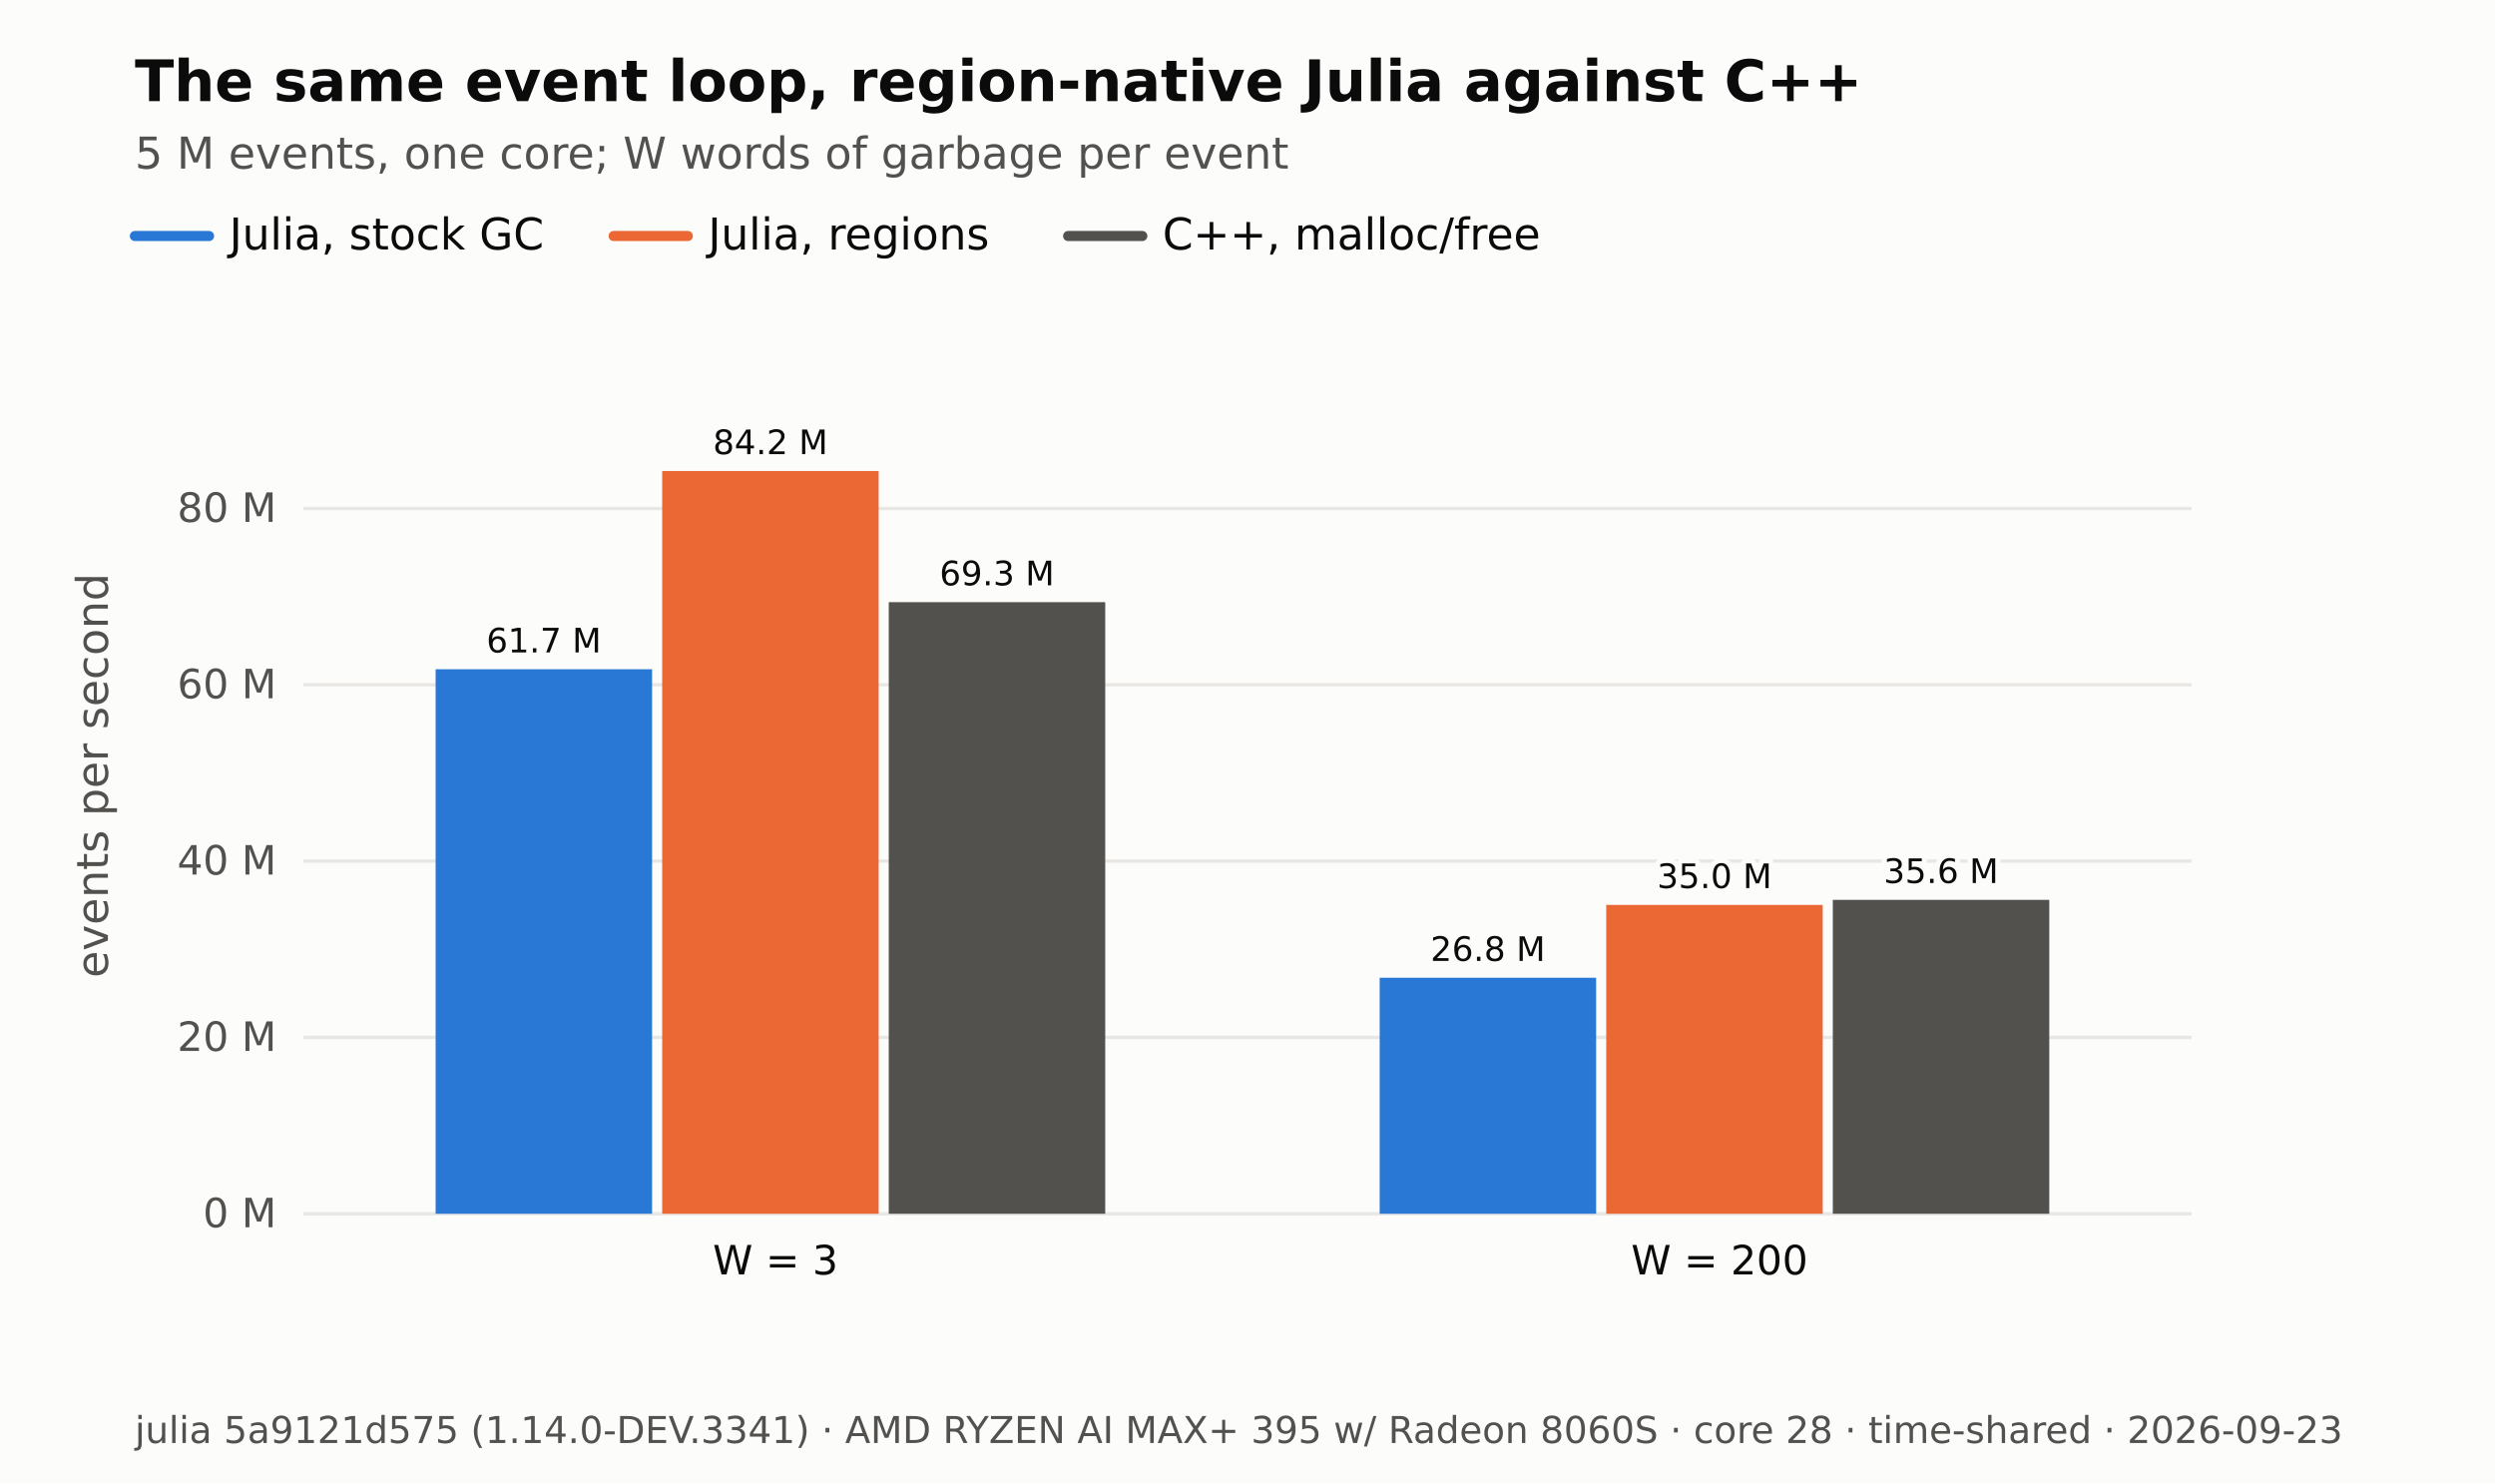
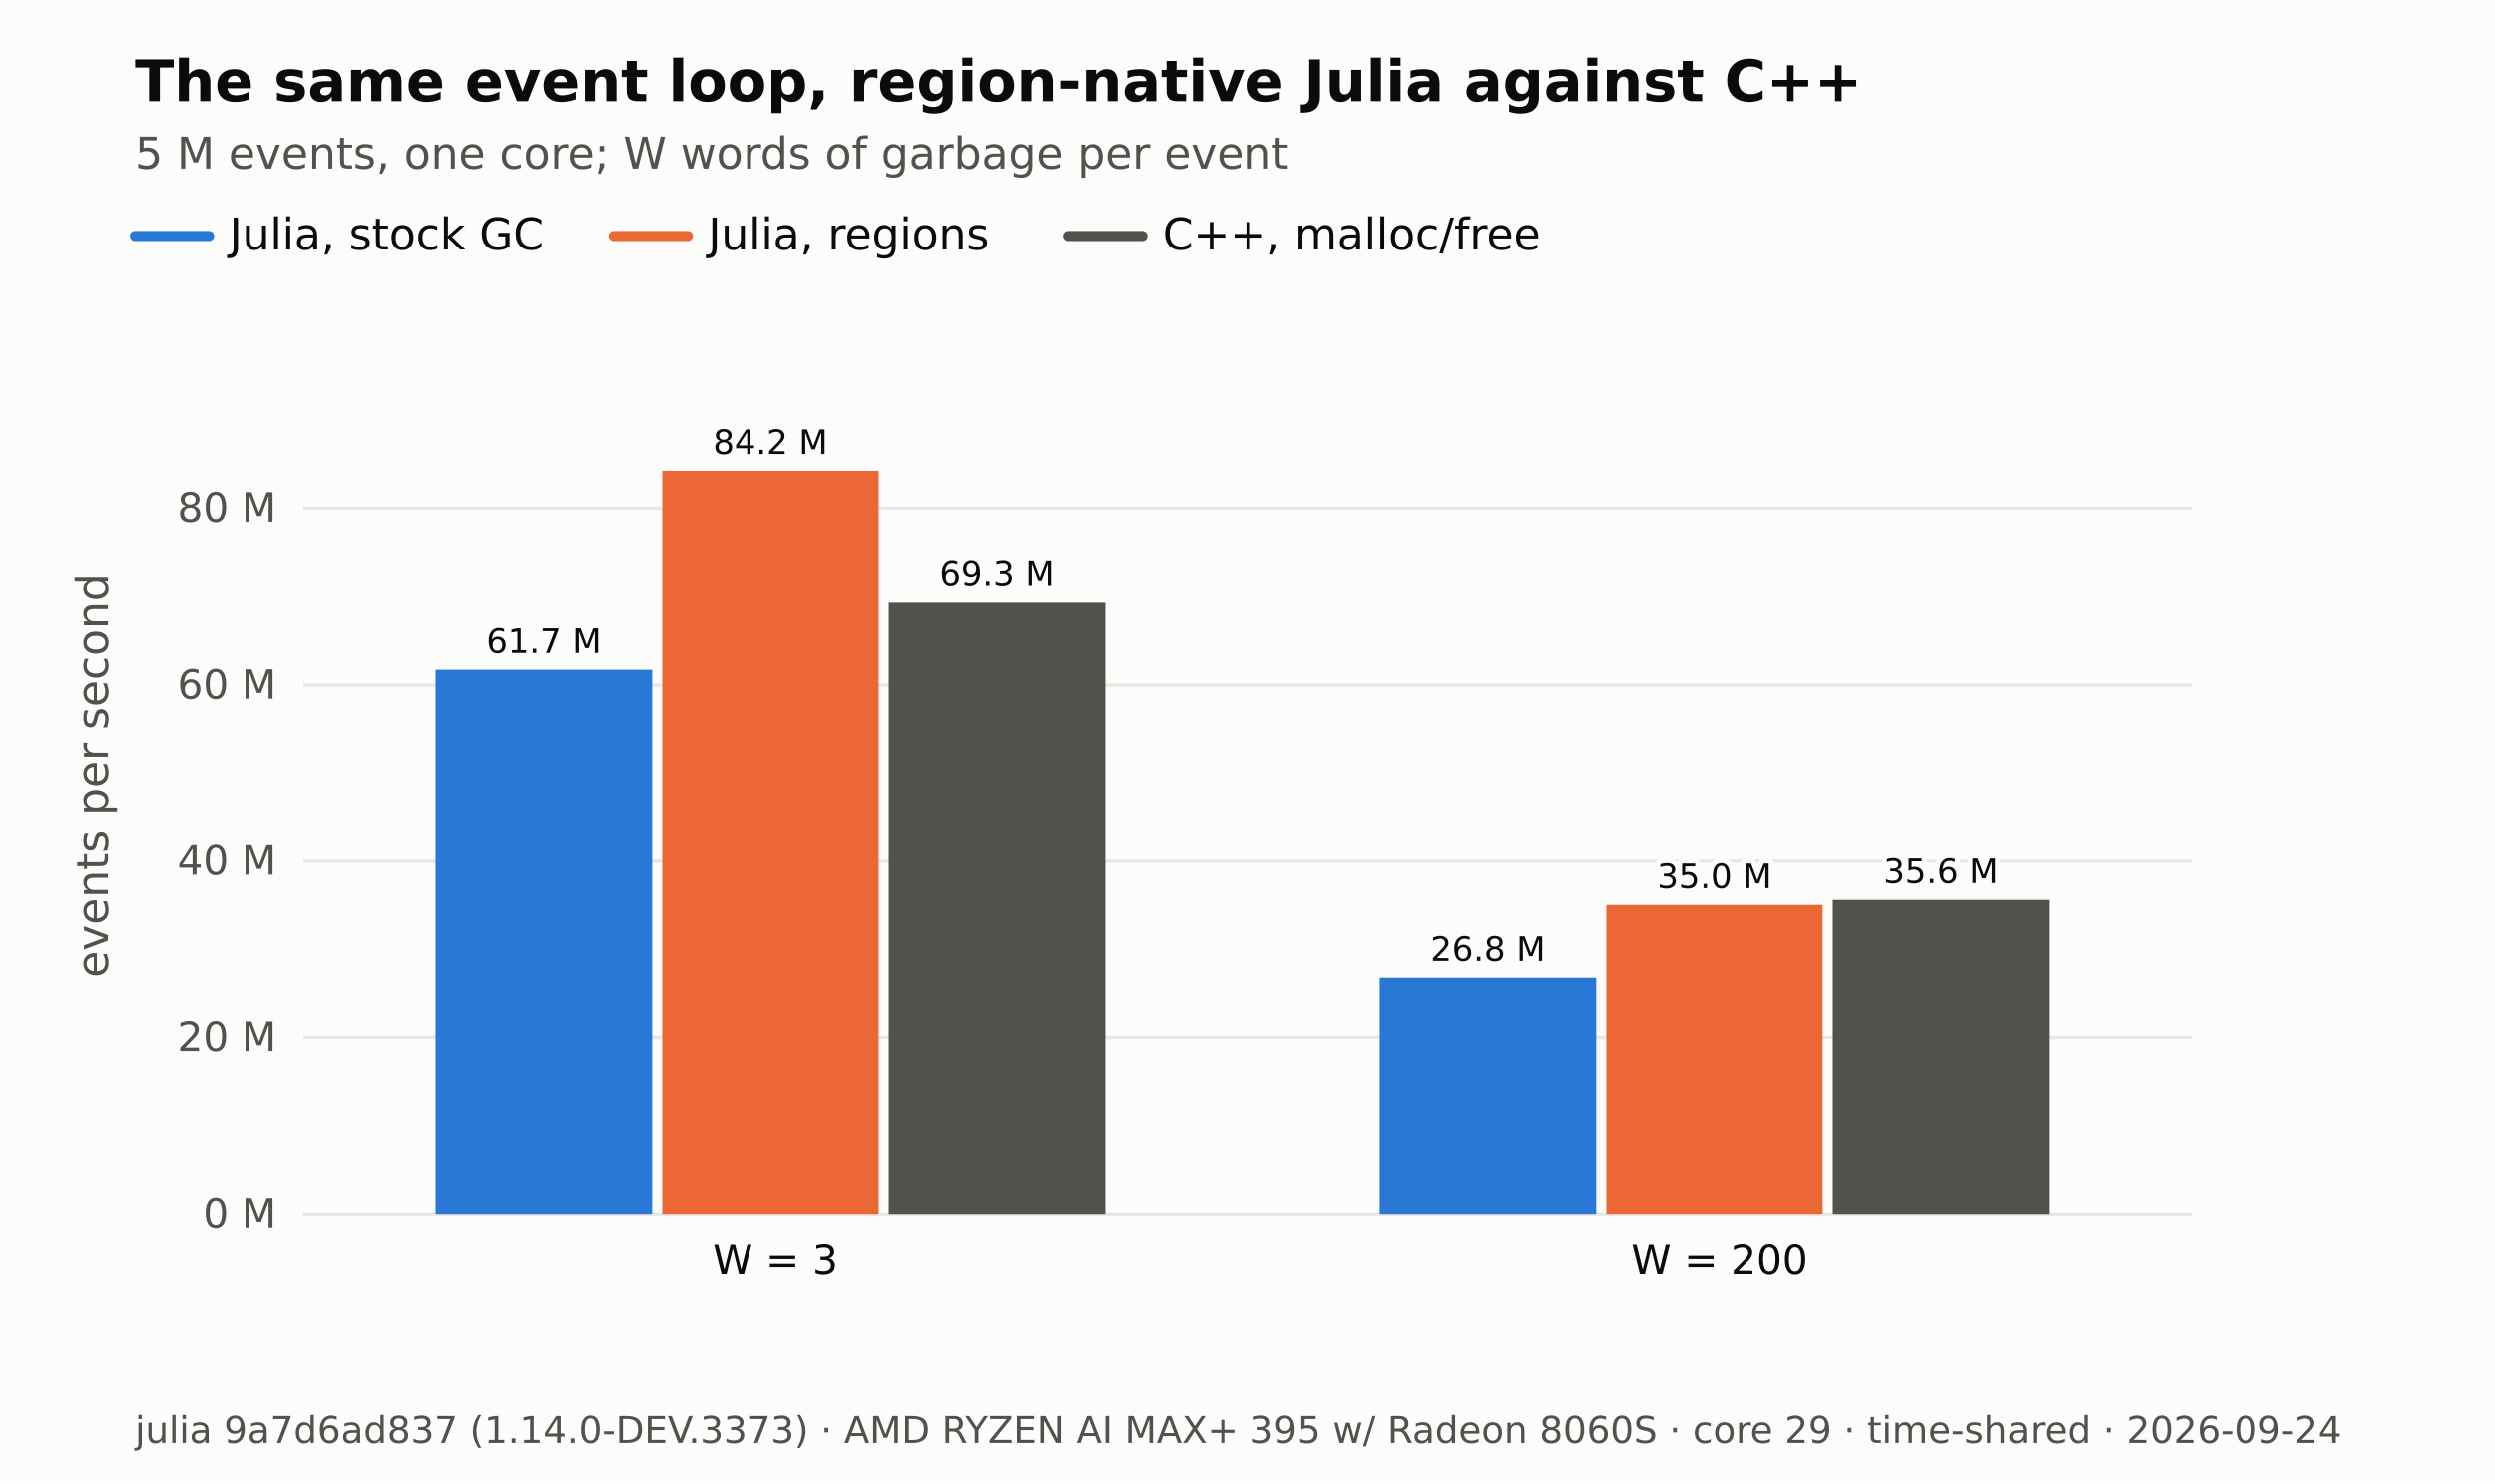
<svg xmlns="http://www.w3.org/2000/svg" viewBox="0 0 740 440" font-size="13">
  <rect width="740" height="440" fill="#fcfcfb" />
  <text x="40.0" y="30.0" font-family="DejaVu Sans, sans-serif" font-size="17" fill="#0b0b0b" text-anchor="start" font-weight="bold">The same event loop, region-native Julia against C++</text>
  <text x="40.0" y="50.0" font-family="DejaVu Sans, sans-serif" font-size="13" fill="#52514e" text-anchor="start">5 M events, one core; W words of garbage per event</text>
  <line x1="40" y1="70" x2="62" y2="70" stroke="#2a78d6" stroke-width="3" stroke-linecap="round" />
  <text x="68.0" y="74.0" font-family="DejaVu Sans, sans-serif" font-size="13" fill="#0b0b0b" text-anchor="start">Julia, stock GC</text>
  <line x1="182.0" y1="70" x2="204.0" y2="70" stroke="#eb6834" stroke-width="3" stroke-linecap="round" />
  <text x="210.0" y="74.0" font-family="DejaVu Sans, sans-serif" font-size="13" fill="#0b0b0b" text-anchor="start">Julia, regions</text>
  <line x1="316.8" y1="70" x2="338.8" y2="70" stroke="#52514e" stroke-width="3" stroke-linecap="round" />
  <text x="344.8" y="74.0" font-family="DejaVu Sans, sans-serif" font-size="13" fill="#0b0b0b" text-anchor="start">C++, malloc/free</text>
  <line x1="90" y1="360.0" x2="650" y2="360.0" stroke="#e8e7e4" stroke-width="1" />
  <text x="82.0" y="364.0" font-family="DejaVu Sans, sans-serif" font-size="12" fill="#52514e" text-anchor="end">0 M</text>
  <line x1="90" y1="307.7" x2="650" y2="307.7" stroke="#e8e7e4" stroke-width="1" />
  <text x="82.0" y="311.7" font-family="DejaVu Sans, sans-serif" font-size="12" fill="#52514e" text-anchor="end">20 M</text>
  <line x1="90" y1="255.4" x2="650" y2="255.4" stroke="#e8e7e4" stroke-width="1" />
  <text x="82.0" y="259.4" font-family="DejaVu Sans, sans-serif" font-size="12" fill="#52514e" text-anchor="end">40 M</text>
  <line x1="90" y1="203.1" x2="650" y2="203.1" stroke="#e8e7e4" stroke-width="1" />
  <text x="82.0" y="207.1" font-family="DejaVu Sans, sans-serif" font-size="12" fill="#52514e" text-anchor="end">60 M</text>
  <line x1="90" y1="150.8" x2="650" y2="150.8" stroke="#e8e7e4" stroke-width="1" />
  <text x="82.0" y="154.8" font-family="DejaVu Sans, sans-serif" font-size="12" fill="#52514e" text-anchor="end">80 M</text>
  <rect x="129.2" y="198.5" width="64.2" height="161.5" fill="#2a78d6" />
  <text x="161.3" y="193.5" font-family="DejaVu Sans, sans-serif" font-size="10" fill="#0b0b0b" text-anchor="middle" paint-order="stroke" stroke="#fcfcfb" stroke-width="3" stroke-linejoin="round">61.7 M</text>
  <rect x="196.4" y="139.7" width="64.2" height="220.3" fill="#eb6834" />
  <text x="228.5" y="134.7" font-family="DejaVu Sans, sans-serif" font-size="10" fill="#0b0b0b" text-anchor="middle" paint-order="stroke" stroke="#fcfcfb" stroke-width="3" stroke-linejoin="round">84.2 M</text>
  <rect x="263.6" y="178.6" width="64.2" height="181.4" fill="#52514e" />
  <text x="295.7" y="173.6" font-family="DejaVu Sans, sans-serif" font-size="10" fill="#0b0b0b" text-anchor="middle" paint-order="stroke" stroke="#fcfcfb" stroke-width="3" stroke-linejoin="round">69.3 M</text>
  <text x="230.0" y="378.0" font-family="DejaVu Sans, sans-serif" font-size="12" fill="#0b0b0b" text-anchor="middle">W = 3</text>
  <rect x="409.2" y="290.0" width="64.2" height="70.0" fill="#2a78d6" />
  <text x="441.3" y="285.0" font-family="DejaVu Sans, sans-serif" font-size="10" fill="#0b0b0b" text-anchor="middle" paint-order="stroke" stroke="#fcfcfb" stroke-width="3" stroke-linejoin="round">26.8 M</text>
  <rect x="476.4" y="268.4" width="64.2" height="91.6" fill="#eb6834" />
  <text x="508.5" y="263.4" font-family="DejaVu Sans, sans-serif" font-size="10" fill="#0b0b0b" text-anchor="middle" paint-order="stroke" stroke="#fcfcfb" stroke-width="3" stroke-linejoin="round">35.0 M</text>
  <rect x="543.6" y="266.9" width="64.2" height="93.1" fill="#52514e" />
  <text x="575.7" y="261.9" font-family="DejaVu Sans, sans-serif" font-size="10" fill="#0b0b0b" text-anchor="middle" paint-order="stroke" stroke="#fcfcfb" stroke-width="3" stroke-linejoin="round">35.6 M</text>
  <text x="510.0" y="378.0" font-family="DejaVu Sans, sans-serif" font-size="12" fill="#0b0b0b" text-anchor="middle">W = 200</text>
  <text x="32.0" y="230.0" font-family="DejaVu Sans, sans-serif" font-size="13" fill="#52514e" text-anchor="middle" transform="rotate(-90 32 230.0)">events per second</text>
-   <text x="40.0" y="428.0" font-family="DejaVu Sans, sans-serif" font-size="11" fill="#52514e" text-anchor="start">julia 5a9121d575 (1.14.0-DEV.3341) · AMD RYZEN AI MAX+ 395 w/ Radeon 8060S · core 28 · time-shared · 2026-09-23</text>
+   <text x="40.0" y="428.0" font-family="DejaVu Sans, sans-serif" font-size="11" fill="#52514e" text-anchor="start">julia 9a7d6ad837 (1.14.0-DEV.3373) · AMD RYZEN AI MAX+ 395 w/ Radeon 8060S · core 29 · time-shared · 2026-09-24</text>
</svg>
